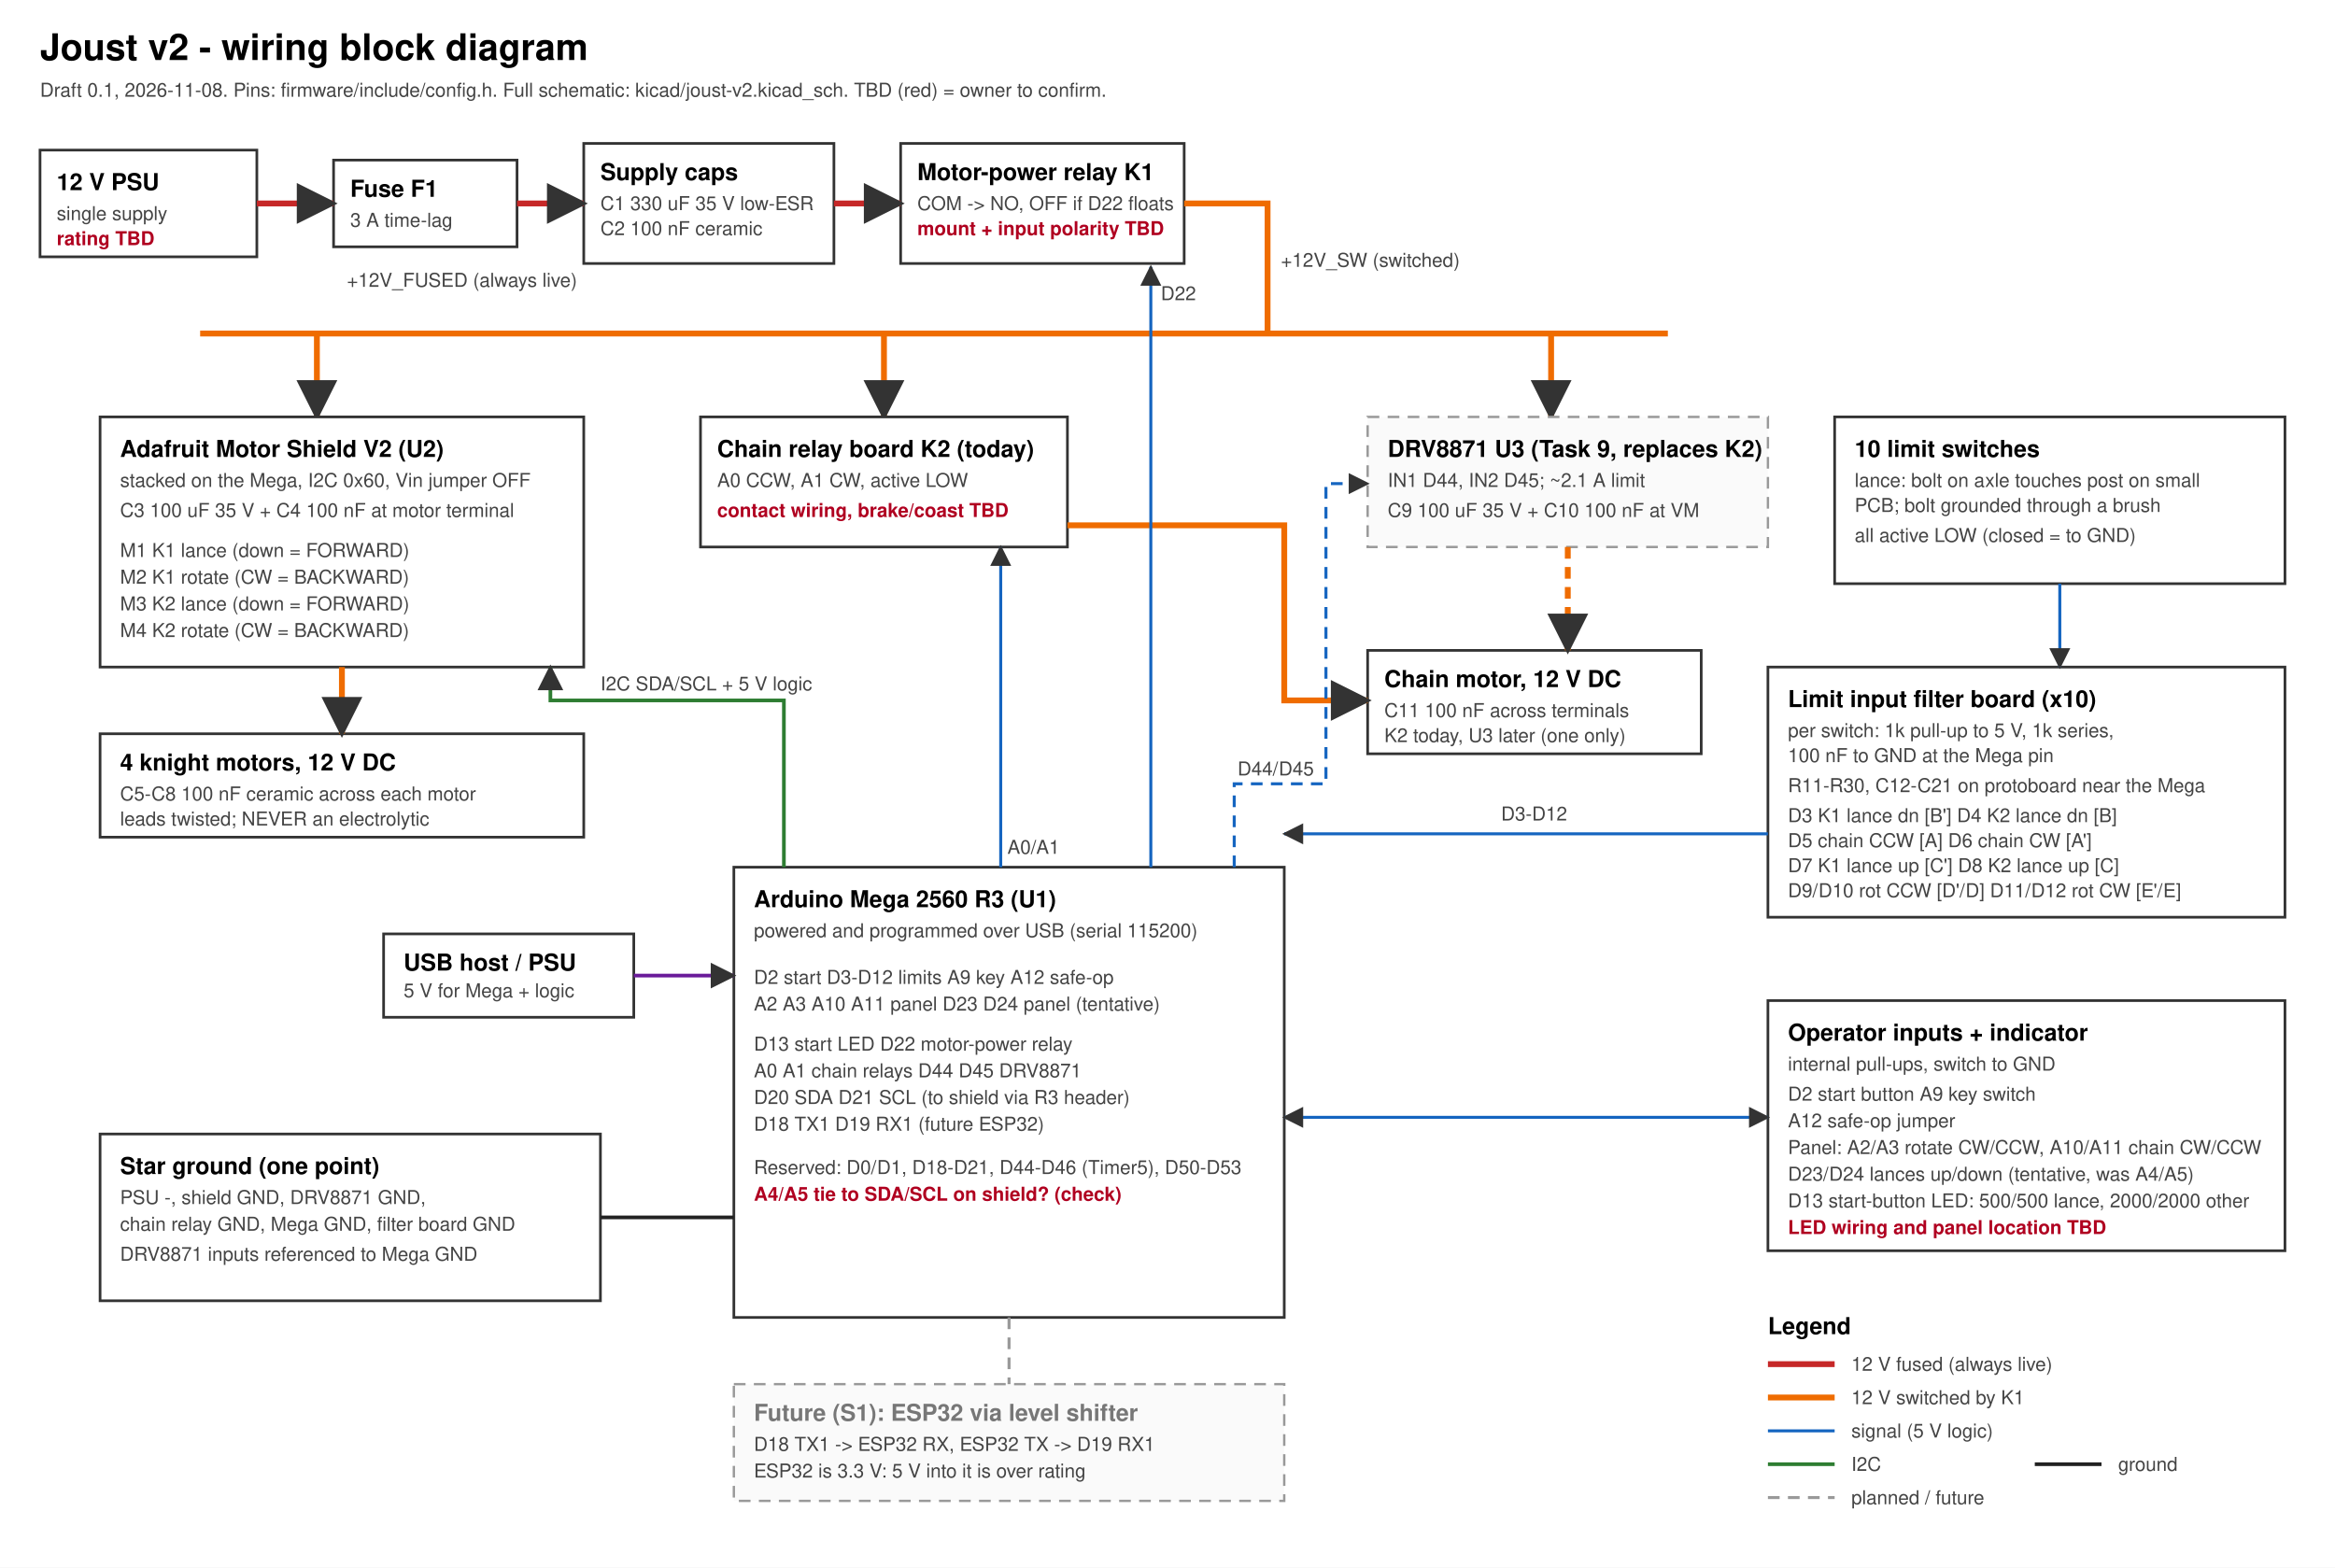
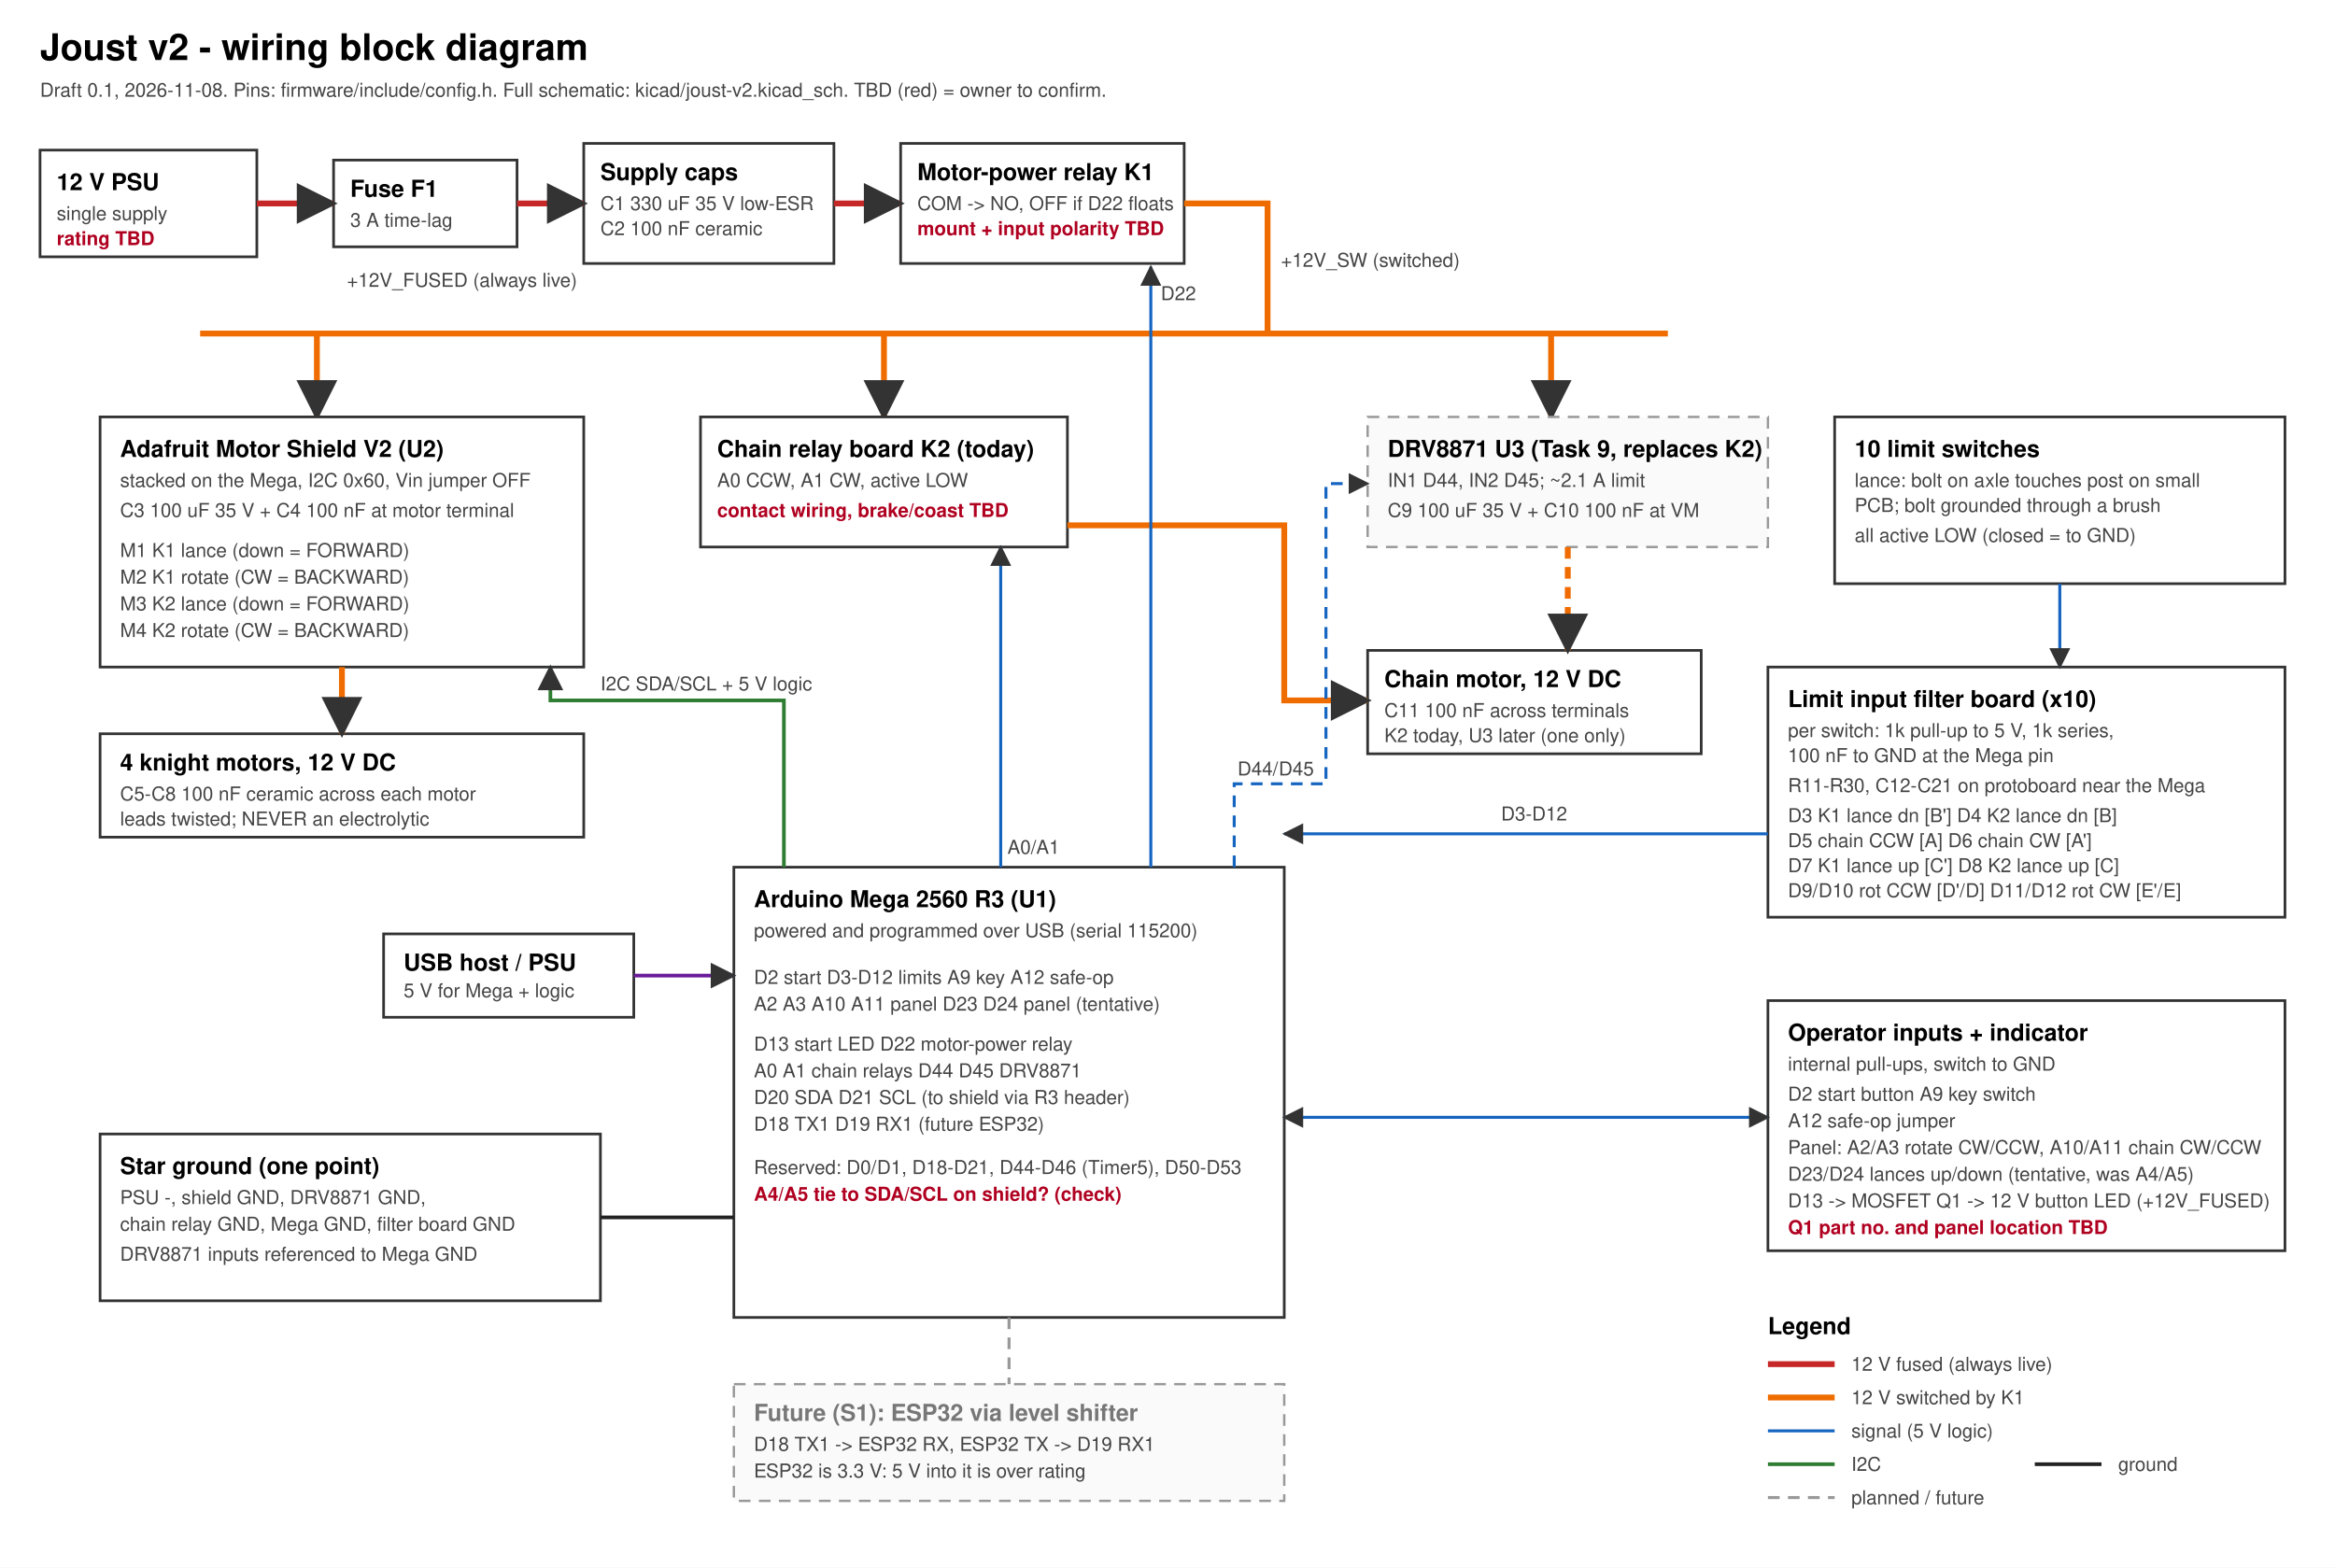
<svg xmlns="http://www.w3.org/2000/svg" viewBox="0 0 1400 940" width="1400" height="940" font-family="Helvetica, Arial, sans-serif" font-size="13">
  <defs>
    <marker id="a" viewBox="0 0 10 10" refX="9" refY="5" markerWidth="7" markerHeight="7" orient="auto-start-reverse">
      <path d="M0,0 L10,5 L0,10 z" fill="#333" />
    </marker>
    <style>
      .box{fill:#fff;stroke:#333;stroke-width:1.6}
      .fut{fill:#fafafa;stroke:#999;stroke-width:1.4;stroke-dasharray:7 5}
      .p12{stroke:#c62828;stroke-width:3.5;fill:none}
      .p12s{stroke:#ef6c00;stroke-width:3.5;fill:none}
      .gnd{stroke:#222;stroke-width:2.2;fill:none}
      .sig{stroke:#1565c0;stroke-width:1.8;fill:none}
      .i2c{stroke:#2e7d32;stroke-width:2.2;fill:none}
      .usb{stroke:#6a1b9a;stroke-width:2.2;fill:none}
      .futl{stroke:#999;stroke-width:1.8;fill:none;stroke-dasharray:7 5}
      .t{font-weight:bold;font-size:14px}
      .s{font-size:11.5px;fill:#444}
      .tbd{font-size:11.5px;fill:#b00020;font-weight:bold}
      .h{font-size:22px;font-weight:bold}
    </style>
  </defs>
  <rect width="1400" height="940" fill="#fff" />
  <text x="24" y="36" class="h">Joust v2 - wiring block diagram</text>
  <text x="24" y="58" class="s">Draft 0.1, 2026-11-08. Pins: firmware/include/config.h. Full schematic: kicad/joust-v2.kicad_sch. TBD (red) = owner to confirm.</text>
  <rect x="24" y="90" width="130" height="64" class="box" />
  <text x="34" y="114" class="t">12 V PSU</text>
  <text x="34" y="132" class="s">single supply</text>
  <text x="34" y="147" class="tbd">rating TBD</text>
  <rect x="200" y="96" width="110" height="52" class="box" />
  <text x="210" y="118" class="t">Fuse F1</text>
  <text x="210" y="136" class="s">3 A time-lag</text>
  <rect x="350" y="86" width="150" height="72" class="box" />
  <text x="360" y="108" class="t">Supply caps</text>
  <text x="360" y="126" class="s">C1 330 uF 35 V low-ESR</text>
  <text x="360" y="141" class="s">C2 100 nF ceramic</text>
  <rect x="540" y="86" width="170" height="72" class="box" />
  <text x="550" y="108" class="t">Motor-power relay K1</text>
  <text x="550" y="126" class="s">COM -&gt; NO, OFF if D22 floats</text>
  <text x="550" y="141" class="tbd">mount + input polarity TBD</text>
  <path d="M154,122 H200" class="p12" marker-end="url(#a)" />
  <path d="M310,122 H350" class="p12" marker-end="url(#a)" />
  <path d="M500,122 H540" class="p12" marker-end="url(#a)" />
  <text x="208" y="172" class="s" fill="#c62828">+12V_FUSED (always live)</text>
  <path d="M710,122 H760 V200 M120,200 H1000" class="p12s" />
  <text x="768" y="160" class="s" fill="#ef6c00">+12V_SW (switched)</text>
  <path d="M190,200 V250" class="p12s" marker-end="url(#a)" />
  <path d="M530,200 V250" class="p12s" marker-end="url(#a)" />
  <path d="M930,200 V250" class="p12s" marker-end="url(#a)" />
  <rect x="60" y="250" width="290" height="150" class="box" />
  <text x="72" y="274" class="t">Adafruit Motor Shield V2 (U2)</text>
  <text x="72" y="292" class="s">stacked on the Mega, I2C 0x60, Vin jumper OFF</text>
  <text x="72" y="310" class="s">C3 100 uF 35 V + C4 100 nF at motor terminal</text>
  <text x="72" y="334" class="s">M1 K1 lance (down = FORWARD)</text>
  <text x="72" y="350" class="s">M2 K1 rotate (CW = BACKWARD)</text>
  <text x="72" y="366" class="s">M3 K2 lance (down = FORWARD)</text>
  <text x="72" y="382" class="s">M4 K2 rotate (CW = BACKWARD)</text>
  <rect x="420" y="250" width="220" height="78" class="box" />
  <text x="430" y="274" class="t">Chain relay board K2 (today)</text>
  <text x="430" y="292" class="s">A0 CCW, A1 CW, active LOW</text>
  <text x="430" y="310" class="tbd">contact wiring, brake/coast TBD</text>
  <rect x="820" y="250" width="240" height="78" class="fut" />
  <text x="832" y="274" class="t">DRV8871 U3 (Task 9, replaces K2)</text>
  <text x="832" y="292" class="s">IN1 D44, IN2 D45; ~2.1 A limit</text>
  <text x="832" y="310" class="s">C9 100 uF 35 V + C10 100 nF at VM</text>
  <g>
    <rect x="60" y="440" width="290" height="62" class="box" />
    <text x="72" y="462" class="t">4 knight motors, 12 V DC</text>
    <text x="72" y="480" class="s">C5-C8 100 nF ceramic across each motor</text>
    <text x="72" y="495" class="s">leads twisted; NEVER an electrolytic</text>
    <path d="M205,400 V440" class="p12s" marker-end="url(#a)" />
  </g>
  <rect x="820" y="390" width="200" height="62" class="box" />
  <text x="830" y="412" class="t">Chain motor, 12 V DC</text>
  <text x="830" y="430" class="s">C11 100 nF across terminals</text>
  <text x="830" y="445" class="s">K2 today, U3 later (one only)</text>
  <path d="M640,315 H770 V420 H820" class="p12s" marker-end="url(#a)" />
  <path d="M940,328 V390" class="p12s" stroke-dasharray="7 5" marker-end="url(#a)" />
  <rect x="440" y="520" width="330" height="270" class="box" />
  <text x="452" y="544" class="t">Arduino Mega 2560 R3 (U1)</text>
  <text x="452" y="562" class="s">powered and programmed over USB (serial 115200)</text>
  <text x="452" y="590" class="s">D2 start  D3-D12 limits  A9 key  A12 safe-op</text>
  <text x="452" y="606" class="s">A2 A3 A10 A11 panel  D23 D24 panel (tentative)</text>
  <text x="452" y="630" class="s">D13 start LED  D22 motor-power relay</text>
  <text x="452" y="646" class="s">A0 A1 chain relays  D44 D45 DRV8871</text>
  <text x="452" y="662" class="s">D20 SDA  D21 SCL (to shield via R3 header)</text>
  <text x="452" y="678" class="s">D18 TX1  D19 RX1 (future ESP32)</text>
  <text x="452" y="704" class="s">Reserved: D0/D1, D18-D21, D44-D46 (Timer5), D50-D53</text>
  <text x="452" y="720" class="tbd">A4/A5 tie to SDA/SCL on shield? (check)</text>
  <rect x="230" y="560" width="150" height="50" class="box" />
  <text x="242" y="582" class="t">USB host / PSU</text>
  <text x="242" y="598" class="s">5 V for Mega + logic</text>
  <path d="M380,585 H440" class="usb" marker-end="url(#a)" />
  <path d="M470,520 V420 H330 V400" class="i2c" marker-end="url(#a)" />
  <text x="360" y="414" class="s" fill="#2e7d32">I2C SDA/SCL + 5 V logic</text>
  <path d="M690,520 V160" class="sig" marker-end="url(#a)" />
  <text x="696" y="180" class="s" fill="#1565c0">D22</text>
  <path d="M600,520 V328" class="sig" marker-end="url(#a)" />
  <text x="566" y="352" class="s" fill="#1565c0" />
  <text x="604" y="512" class="s" fill="#1565c0">A0/A1</text>
  <path d="M740,520 V470 H795 V290 H820" class="sig" stroke-dasharray="7 5" marker-end="url(#a)" />
  <text x="742" y="465" class="s" fill="#1565c0">D44/D45</text>
  <rect x="1060" y="400" width="310" height="150" class="box" />
  <text x="1072" y="424" class="t">Limit input filter board (x10)</text>
  <text x="1072" y="442" class="s">per switch: 1k pull-up to 5 V, 1k series,</text>
  <text x="1072" y="457" class="s">100 nF to GND at the Mega pin</text>
  <text x="1072" y="475" class="s">R11-R30, C12-C21 on protoboard near the Mega</text>
  <text x="1072" y="493" class="s">D3 K1 lance dn [B']   D4 K2 lance dn [B]</text>
  <text x="1072" y="508" class="s">D5 chain CCW [A]   D6 chain CW [A']</text>
  <text x="1072" y="523" class="s">D7 K1 lance up [C']   D8 K2 lance up [C]</text>
  <text x="1072" y="538" class="s">D9/D10 rot CCW [D'/D]   D11/D12 rot CW [E'/E]</text>
  <rect x="1100" y="250" width="270" height="100" class="box" />
  <text x="1112" y="274" class="t">10 limit switches</text>
  <text x="1112" y="292" class="s">lance: bolt on axle touches post on small</text>
  <text x="1112" y="307" class="s">PCB; bolt grounded through a brush</text>
  <text x="1112" y="325" class="s">all active LOW (closed = to GND)</text>
  <path d="M1235,350 V400" class="sig" marker-end="url(#a)" />
  <path d="M1060,500 H770" class="sig" marker-end="url(#a)" />
  <text x="900" y="492" class="s" fill="#1565c0">D3-D12</text>
  <rect x="1060" y="600" width="310" height="150" class="box" />
  <text x="1072" y="624" class="t">Operator inputs + indicator</text>
  <text x="1072" y="642" class="s">internal pull-ups, switch to GND</text>
  <text x="1072" y="660" class="s">D2 start button   A9 key switch</text>
  <text x="1072" y="676" class="s">A12 safe-op jumper</text>
  <text x="1072" y="692" class="s">Panel: A2/A3 rotate CW/CCW, A10/A11 chain CW/CCW</text>
  <text x="1072" y="708" class="s">D23/D24 lances up/down (tentative, was A4/A5)</text>
-   <text x="1072" y="724" class="s">D13 start-button LED: 500/500 lance, 2000/2000 other</text>
-   <text x="1072" y="740" class="tbd">LED wiring and panel location TBD</text>
+   <text x="1072" y="724" class="s">D13 -&gt; MOSFET Q1 -&gt; 12 V button LED (+12V_FUSED)</text>
+   <text x="1072" y="740" class="tbd">Q1 part no. and panel location TBD</text>
  <path d="M1060,670 H770" class="sig" marker-end="url(#a)" marker-start="url(#a)" />
  <rect x="440" y="830" width="330" height="70" class="fut" />
  <text x="452" y="852" class="t" fill="#777">Future (S1): ESP32 via level shifter</text>
  <text x="452" y="870" class="s">D18 TX1 -&gt; ESP32 RX, ESP32 TX -&gt; D19 RX1</text>
  <text x="452" y="886" class="s">ESP32 is 3.3 V: 5 V into it is over rating</text>
  <path d="M605,790 V830" class="futl" />
  <rect x="60" y="680" width="300" height="100" class="box" />
  <text x="72" y="704" class="t">Star ground (one point)</text>
  <text x="72" y="722" class="s">PSU -, shield GND, DRV8871 GND,</text>
  <text x="72" y="738" class="s">chain relay GND, Mega GND, filter board GND</text>
  <text x="72" y="756" class="s">DRV8871 inputs referenced to Mega GND</text>
  <path d="M360,730 H440" class="gnd" />
  <g transform="translate(1060,800)">
    <text x="0" y="0" class="t">Legend</text>
    <path d="M0,18 H40" class="p12" />
    <text x="50" y="22" class="s">12 V fused (always live)</text>
    <path d="M0,38 H40" class="p12s" />
    <text x="50" y="42" class="s">12 V switched by K1</text>
    <path d="M0,58 H40" class="sig" />
    <text x="50" y="62" class="s">signal (5 V logic)</text>
    <path d="M0,78 H40" class="i2c" />
    <text x="50" y="82" class="s">I2C</text>
    <path d="M160,78 H200" class="gnd" />
    <text x="210" y="82" class="s">ground</text>
    <path d="M0,98 H40" class="futl" />
    <text x="50" y="102" class="s">planned / future</text>
  </g>
</svg>
